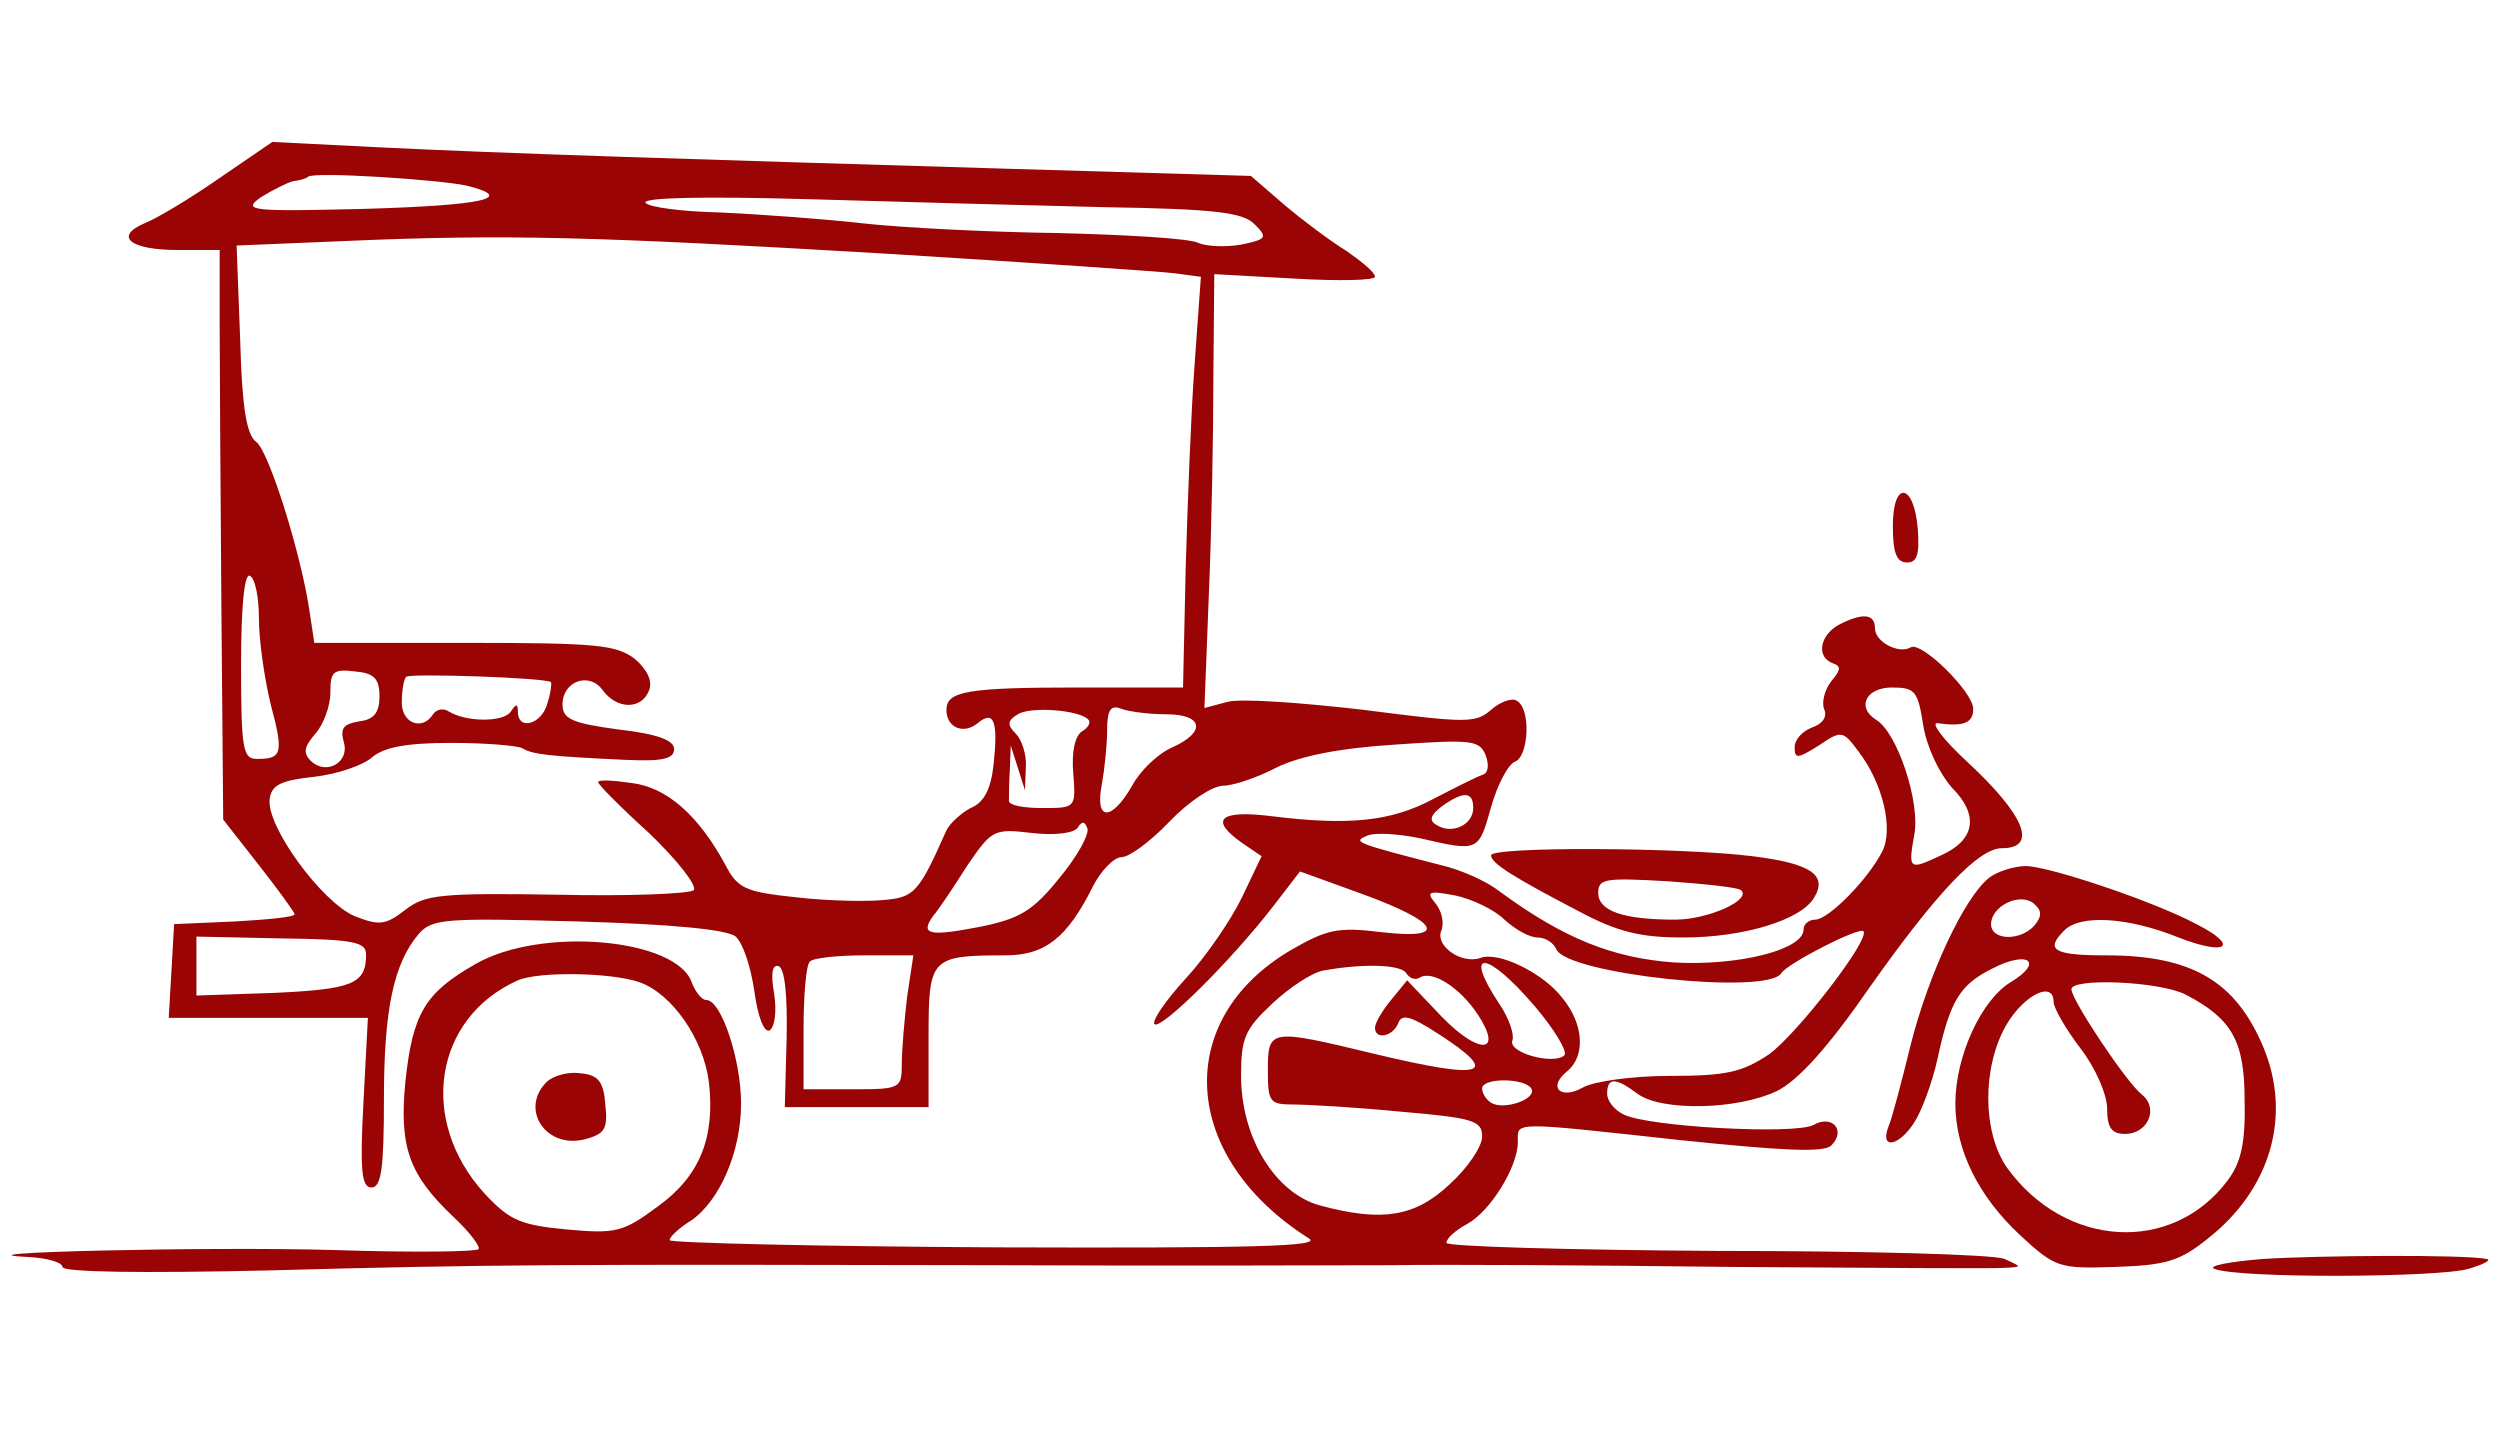
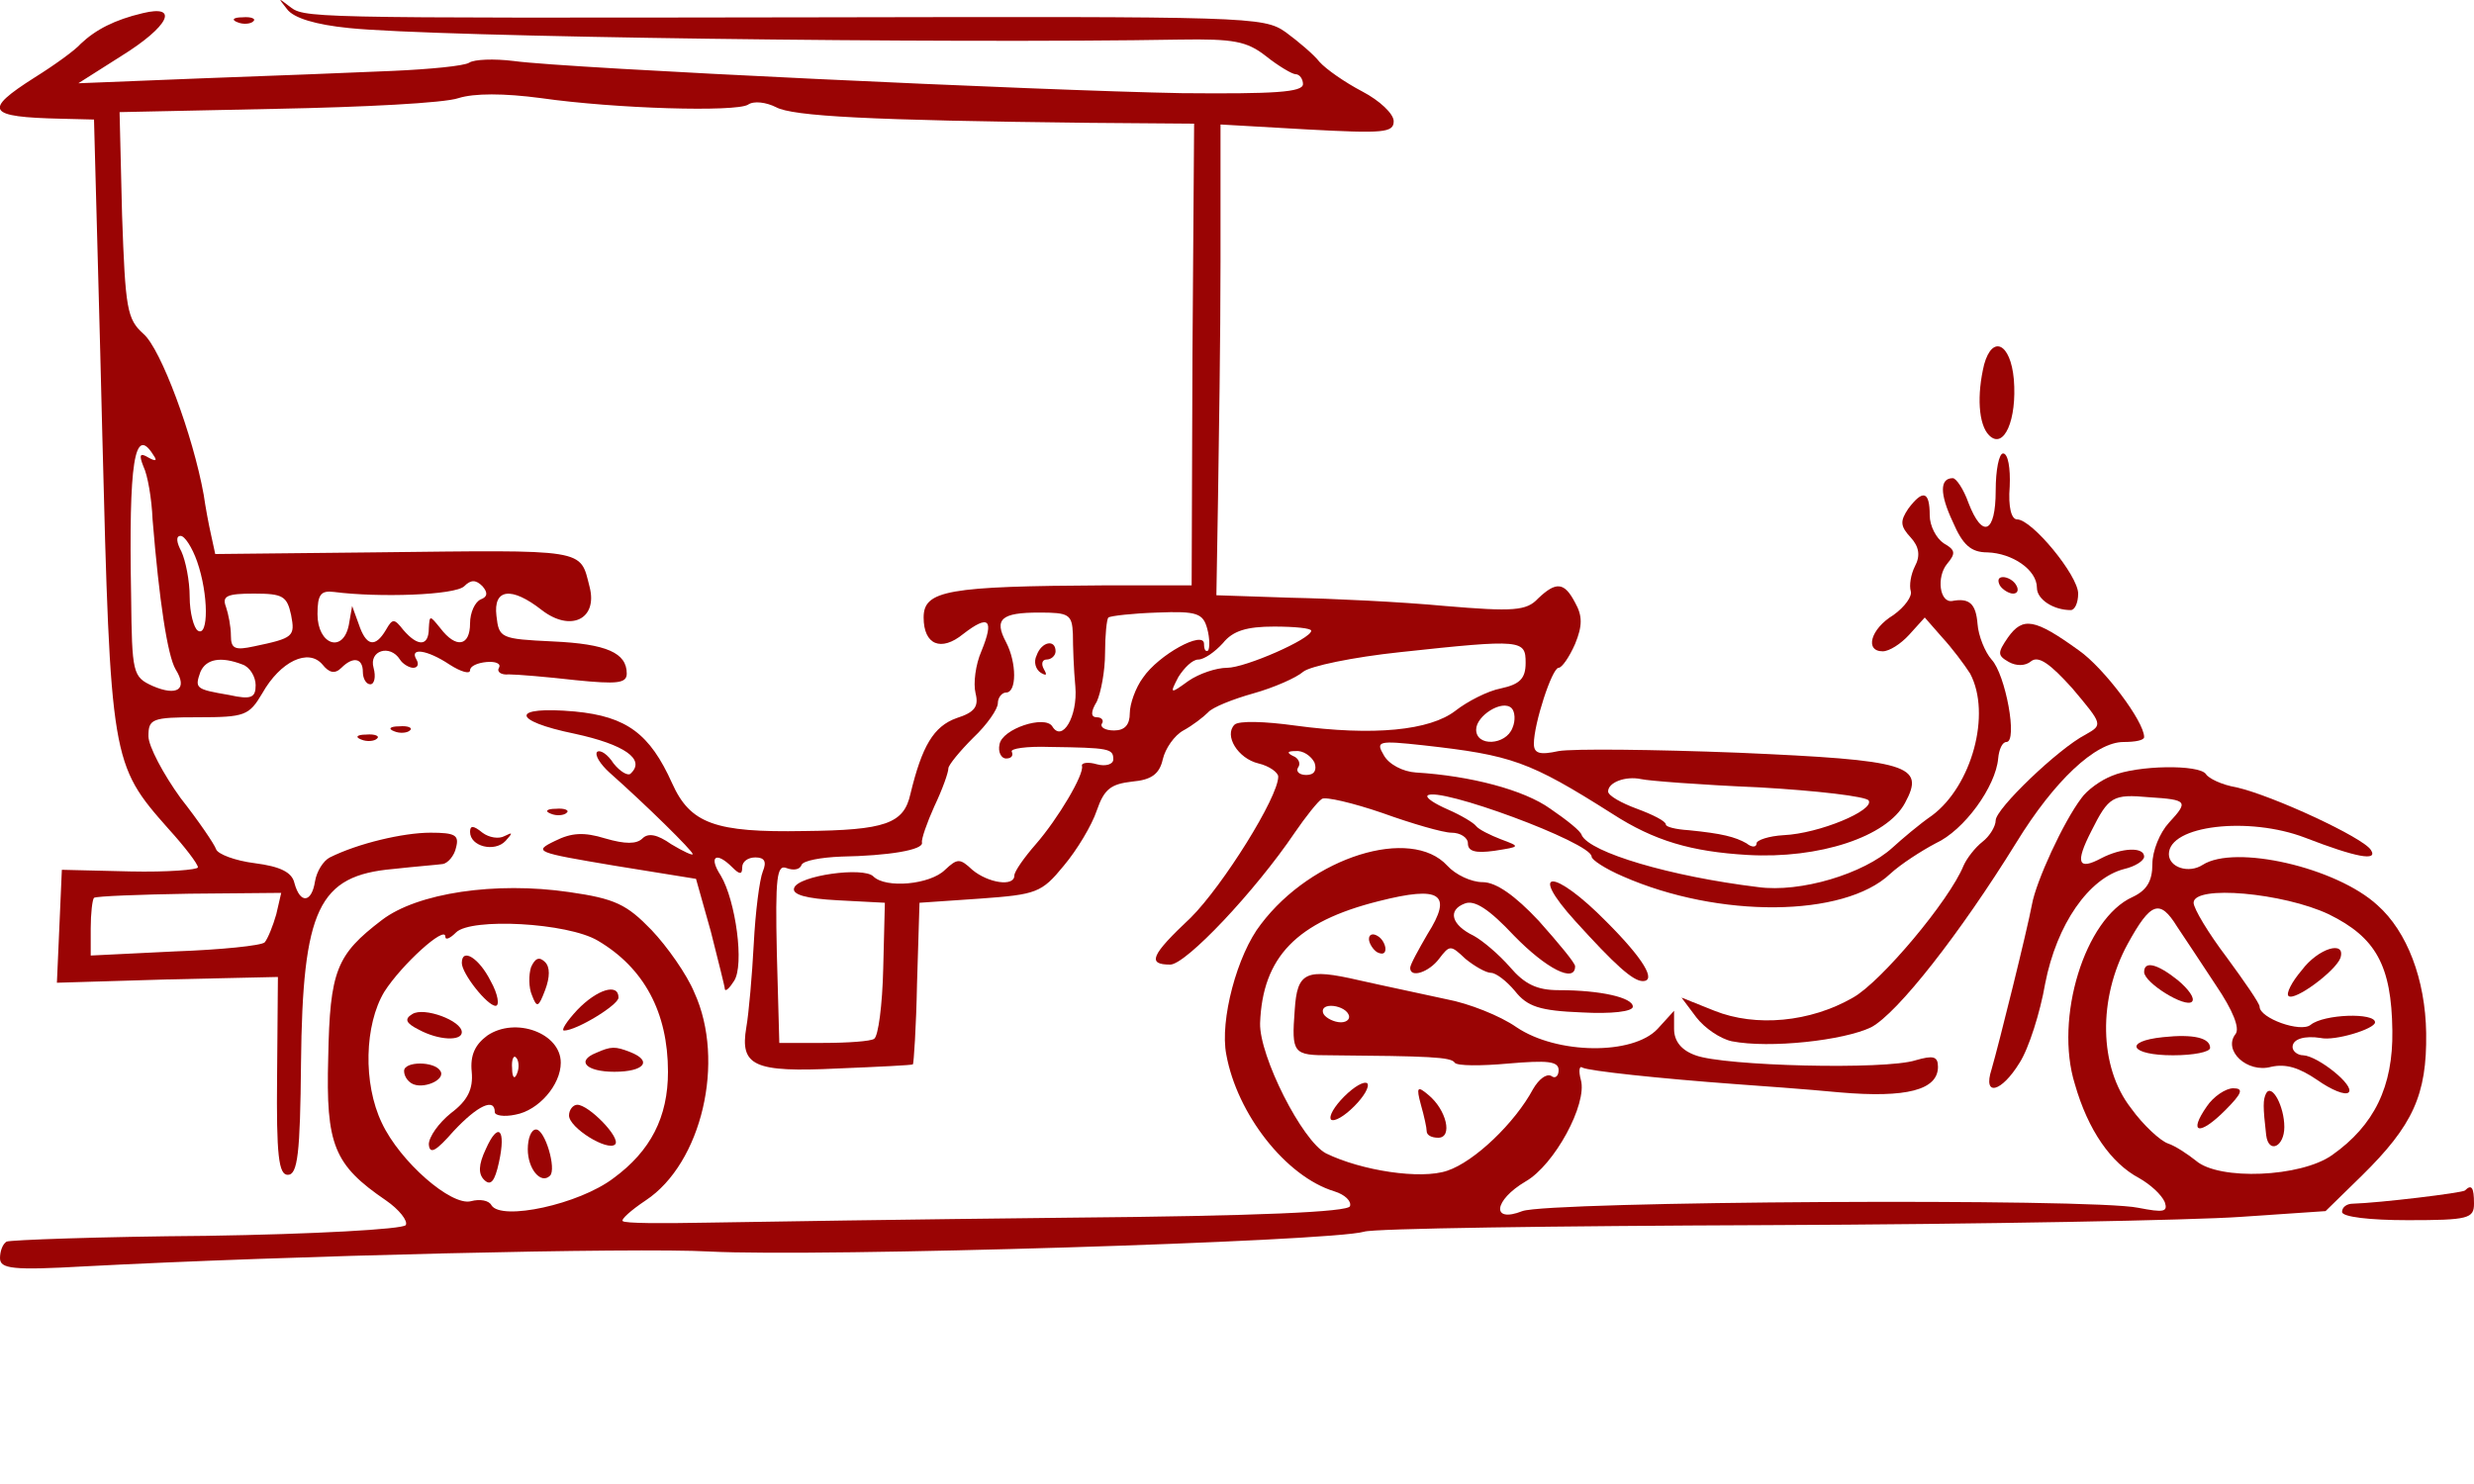
- <svg xmlns="http://www.w3.org/2000/svg" width="140px" height="80px" viewBox="0 0 140 80" version="1.1">
-   <g id="surface1">
-     <path style=" stroke:none;fill-rule:nonzero;fill:rgb(60.392%,1.569%,1.569%);fill-opacity:1;" d="M 12.25 10 C 10.602 11.148 8.75 12.25 8.102 12.5 C 6.352 13.25 7.301 14 9.949 14 L 12.301 14 L 12.301 18.102 C 12.301 20.398 12.352 27.551 12.398 34.102 L 12.5 45.898 L 14.5 48.449 C 15.602 49.852 16.5 51.102 16.5 51.199 C 16.5 51.352 15 51.5 13.148 51.602 L 9.75 51.75 L 9.602 54.352 L 9.449 57 L 20.602 57 L 20.352 61.75 C 20.148 65.551 20.25 66.5 20.801 66.5 C 21.352 66.5 21.5 65.449 21.5 61.551 C 21.5 56.5 22.051 53.949 23.449 52.301 C 24.199 51.449 24.898 51.398 32.352 51.602 C 37.551 51.75 40.75 52.051 41.199 52.449 C 41.602 52.801 42.051 54.148 42.25 55.551 C 42.449 57 42.801 57.852 43.102 57.699 C 43.398 57.5 43.5 56.602 43.352 55.648 C 43.148 54.5 43.25 54 43.602 54.102 C 43.949 54.25 44.102 55.699 44.051 58.148 L 43.949 62 L 52 62 L 52 58.051 C 52 53.648 52.102 53.5 56.301 53.5 C 58.5 53.5 59.75 52.551 61.199 49.648 C 61.648 48.75 62.398 48 62.801 48 C 63.25 48 64.449 47.102 65.5 46 C 66.551 44.898 67.898 44 68.5 44 C 69.051 44 70.398 43.551 71.449 43 C 72.75 42.352 74.949 41.898 78.102 41.699 C 82.449 41.398 82.852 41.449 83.199 42.301 C 83.398 42.852 83.352 43.301 83 43.398 C 82.699 43.5 81.5 44.102 80.25 44.75 C 77.898 46 75.551 46.25 71.148 45.699 C 68.301 45.352 67.699 45.898 69.551 47.199 L 70.648 47.949 L 69.551 50.25 C 68.949 51.5 67.551 53.551 66.398 54.801 C 65.301 56 64.5 57.148 64.648 57.352 C 65 57.699 68.898 53.852 71.301 50.75 L 72.801 48.801 L 76.25 50.051 C 80.648 51.648 81.148 52.648 77.352 52.199 C 74.898 51.898 74.301 52.051 72.301 53.199 C 65.648 57.102 66.102 64.801 73.301 69.352 C 74.051 69.801 70.301 69.898 55.898 69.852 C 45.75 69.801 37.5 69.602 37.5 69.449 C 37.5 69.25 38.051 68.75 38.699 68.352 C 40.301 67.25 41.5 64.5 41.5 61.801 C 41.5 59.352 40.398 56 39.551 56 C 39.301 56 38.949 55.551 38.75 55.051 C 37.949 52.551 30.301 51.852 26.602 54 C 23.801 55.602 23.102 56.75 22.699 60.602 C 22.352 64.25 22.898 65.801 25.449 68.199 C 26.301 69 26.898 69.801 26.801 69.949 C 26.699 70.102 23.051 70.148 18.648 70 C 11.75 69.801 -3.352 70.148 1.648 70.398 C 2.648 70.449 3.5 70.699 3.5 70.949 C 3.5 71.25 8 71.301 14.898 71.148 C 27.602 70.801 31.352 70.801 56 70.852 C 65.5 70.898 75.398 70.852 78 70.852 C 80.602 70.801 89.148 70.852 97 70.949 C 104.852 71 111.699 71.051 112.25 71 C 113.25 70.949 113.25 70.949 112.25 70.5 C 111.699 70.25 104.449 70.051 96.148 70.051 C 87.801 70 81 69.801 81 69.602 C 81 69.352 81.5 68.898 82.148 68.551 C 83.449 67.852 85 65.352 85 63.949 C 85 62.801 84.5 62.801 94.148 63.852 C 99.898 64.449 102.148 64.551 102.551 64.148 C 103.398 63.301 102.602 62.398 101.551 63 C 100.5 63.551 92.199 63.102 90.898 62.398 C 90.398 62.148 90 61.648 90 61.25 C 90 60.301 90.5 60.352 91.699 61.25 C 93.051 62.25 97.301 62.148 99.5 61.102 C 100.699 60.5 102.352 58.699 104.801 55.148 C 108.449 50 110.801 47.5 112.102 47.5 C 114.148 47.5 113.398 45.648 110.102 42.602 C 108.801 41.398 108.102 40.449 108.5 40.5 C 109.949 40.699 110.5 40.5 110.5 39.699 C 110.5 38.75 107.602 35.898 107 36.25 C 106.352 36.648 105 35.949 105 35.199 C 105 34.352 104.301 34.301 102.949 35 C 101.898 35.602 101.699 36.801 102.648 37.148 C 103.102 37.301 103.102 37.5 102.551 38.148 C 102.199 38.602 102 39.301 102.148 39.699 C 102.352 40.148 102.051 40.551 101.449 40.75 C 100.949 40.949 100.5 41.398 100.5 41.852 C 100.5 42.5 100.648 42.5 101.852 41.75 C 103.102 40.898 103.199 40.898 104.051 42.051 C 105.449 43.852 106.051 46.449 105.398 47.699 C 104.602 49.25 102.398 51.5 101.648 51.5 C 101.301 51.5 101 51.75 101 52.051 C 101 53.199 97.301 54.102 93.75 53.898 C 90.301 53.648 87.551 52.551 83.949 49.898 C 83.25 49.352 81.801 48.699 80.699 48.449 C 75.852 47.199 75.75 47.148 76.551 46.801 C 77 46.602 78.352 46.699 79.551 46.949 C 82.801 47.699 82.801 47.699 83.5 45.199 C 83.852 43.949 84.449 42.801 84.852 42.648 C 85.602 42.352 85.75 39.699 84.949 39.25 C 84.699 39.051 84 39.301 83.5 39.75 C 82.648 40.5 82.148 40.5 76.352 39.75 C 72.898 39.352 69.5 39.102 68.75 39.301 L 67.449 39.648 L 67.699 33.199 C 67.852 29.648 67.949 24.199 67.949 21.051 L 68 15.352 L 72.5 15.602 C 75 15.75 77 15.699 77 15.5 C 77 15.25 76.25 14.648 75.398 14.051 C 74.5 13.5 72.898 12.301 71.898 11.449 L 70.051 9.852 L 56.398 9.449 C 38 8.898 28.398 8.602 21.25 8.25 L 15.25 7.949 Z M 26.148 10.398 C 28.949 11.102 27.051 11.5 20.352 11.699 C 14 11.852 13.551 11.801 14.602 11.051 C 15.25 10.648 16.051 10.25 16.398 10.148 C 16.801 10.102 17.148 10 17.25 9.898 C 17.551 9.602 24.551 10.051 26.148 10.398 Z M 61.852 11.602 C 68.051 11.699 69.602 11.898 70.25 12.551 C 71 13.301 70.949 13.398 69.5 13.699 C 68.648 13.852 67.551 13.801 67.102 13.602 C 66.648 13.352 63.102 13.148 59.25 13.051 C 55.398 13 50.449 12.75 48.25 12.5 C 46.051 12.25 42.5 12 40.352 11.898 C 38.199 11.852 36.301 11.602 36.148 11.352 C 36 11.051 39.648 11 45.051 11.148 C 50.102 11.301 57.648 11.5 61.852 11.602 Z M 49.5 14.199 C 57.602 14.699 64.949 15.199 65.75 15.301 L 67.25 15.5 L 66.898 20.398 C 66.699 23.051 66.5 28.25 66.398 31.852 L 66.25 38.5 L 60.398 38.5 C 54.199 38.5 53 38.699 53 39.75 C 53 40.75 53.949 41.148 54.75 40.5 C 55.648 39.75 55.898 40.352 55.648 42.75 C 55.5 44.199 55.102 44.949 54.352 45.25 C 53.801 45.551 53.199 46.102 53 46.5 C 51.449 50 51.199 50.25 49.5 50.398 C 48.551 50.5 46.301 50.449 44.602 50.25 C 41.699 49.949 41.301 49.75 40.602 48.398 C 39.102 45.648 37.352 44.102 35.398 43.852 C 34.352 43.699 33.5 43.648 33.5 43.801 C 33.5 43.949 34.801 45.25 36.398 46.699 C 37.949 48.199 39.051 49.602 38.852 49.852 C 38.602 50.051 35.148 50.199 31.148 50.102 C 24.648 50 23.801 50.102 22.699 50.949 C 21.602 51.801 21.25 51.852 19.852 51.301 C 18 50.5 14.898 46.25 15.102 44.75 C 15.199 43.949 15.75 43.699 17.602 43.5 C 18.898 43.352 20.352 42.852 20.852 42.398 C 21.5 41.852 22.75 41.602 25.25 41.602 C 27.148 41.602 28.949 41.75 29.25 41.898 C 29.801 42.25 30.75 42.352 35 42.551 C 37.102 42.648 37.75 42.5 37.75 41.949 C 37.75 41.449 36.801 41.102 34.648 40.852 C 32 40.5 31.5 40.25 31.5 39.449 C 31.5 38.148 33 37.602 33.75 38.648 C 34.551 39.75 35.949 39.75 36.352 38.648 C 36.551 38.148 36.25 37.5 35.551 36.898 C 34.5 36.102 33.398 36 26 36 L 17.602 36 L 17.352 34.352 C 16.898 31.102 15.051 25.25 14.352 24.75 C 13.801 24.352 13.551 22.801 13.449 19 L 13.25 13.75 L 19.25 13.5 C 28.352 13.102 33.398 13.25 49.5 14.199 Z M 14.5 34.648 C 14.5 35.852 14.801 37.949 15.148 39.398 C 15.898 42.199 15.801 42.5 14.398 42.5 C 13.602 42.5 13.5 42 13.5 37.199 C 13.5 33.852 13.699 32.051 14 32.25 C 14.301 32.398 14.5 33.5 14.5 34.648 Z M 21.25 39 C 21.25 39.898 20.949 40.301 20.102 40.398 C 19.199 40.551 19.051 40.801 19.25 41.551 C 19.602 42.699 18.25 43.449 17.398 42.602 C 16.949 42.148 17.051 41.801 17.648 41.102 C 18.102 40.602 18.5 39.551 18.5 38.801 C 18.5 37.602 18.648 37.449 19.898 37.602 C 20.949 37.699 21.25 38 21.25 39 Z M 30.852 38.199 C 30.898 38.25 30.852 38.801 30.648 39.398 C 30.352 40.551 29 40.949 29 39.852 C 29 39.398 28.898 39.398 28.602 39.852 C 28.199 40.449 26.148 40.449 25.148 39.852 C 24.852 39.648 24.449 39.699 24.25 40 C 23.648 40.949 22.5 40.5 22.5 39.352 C 22.5 38.699 22.602 38.051 22.75 37.898 C 23 37.699 30.551 37.949 30.852 38.199 Z M 107.699 40.602 C 107.898 41.852 108.602 43.301 109.301 44.102 C 110.852 45.648 110.602 47.051 108.699 47.898 C 106.898 48.75 106.852 48.699 107.199 46.75 C 107.551 44.949 106.25 41 105.051 40.301 C 103.949 39.602 104.5 38.5 105.949 38.5 C 107.25 38.5 107.398 38.699 107.699 40.602 Z M 60.949 40.301 C 61.102 40.449 60.949 40.75 60.602 40.949 C 60.199 41.199 60 42.102 60.102 43.301 C 60.25 45.25 60.25 45.25 58.352 45.25 C 57.352 45.25 56.5 45.102 56.5 44.852 C 56.5 44.648 56.5 43.898 56.551 43.102 L 56.602 41.75 L 57.398 44.25 L 57.449 42.949 C 57.5 42.25 57.199 41.398 56.898 41.102 C 56.398 40.602 56.398 40.352 57 40 C 57.699 39.551 60.449 39.75 60.949 40.301 Z M 65.301 40 C 67.398 40 67.551 41 65.648 41.852 C 64.852 42.199 63.852 43.148 63.398 44 C 62.25 46 61.301 46 61.699 43.949 C 61.852 43.102 62 41.699 62 40.898 C 62 39.75 62.199 39.449 62.801 39.699 C 63.25 39.852 64.352 40 65.301 40 Z M 82.5 45.25 C 82.5 46.199 81.301 46.75 80.449 46.199 C 80 45.949 80.102 45.648 80.75 45.148 C 81.949 44.301 82.5 44.301 82.5 45.25 Z M 59.301 49.199 C 57.852 51 57.102 51.449 54.898 51.898 C 52.051 52.449 51.5 52.352 52.25 51.301 C 52.551 50.949 53.398 49.699 54.148 48.5 C 55.551 46.449 55.648 46.398 57.801 46.648 C 59.102 46.801 60.148 46.648 60.352 46.352 C 60.602 45.949 60.75 46 60.898 46.398 C 61 46.75 60.301 48 59.301 49.199 Z M 84.25 51.5 C 84.852 52.051 85.648 52.5 86.102 52.5 C 86.551 52.5 87 52.801 87.148 53.148 C 87.699 54.551 99 55.75 99.75 54.5 C 100.102 53.949 104.102 51.898 104.352 52.148 C 104.75 52.602 100.602 57.949 99.051 59.051 C 97.551 60.051 96.648 60.25 93.5 60.25 C 91.449 60.25 89.25 60.551 88.648 60.898 C 87.398 61.602 86.648 60.898 87.75 60 C 88.801 59.148 88.699 57.352 87.5 55.898 C 86.449 54.5 83.898 53.25 82.898 53.648 C 81.852 54 80.398 53 80.699 52.148 C 80.898 51.699 80.75 51.051 80.398 50.602 C 79.852 49.949 79.949 49.852 81.5 50.148 C 82.449 50.352 83.699 50.949 84.25 51.5 Z M 20.5 53.449 C 20.5 55.102 19.75 55.398 15.352 55.602 L 11 55.75 L 11 52.449 L 15.75 52.551 C 19.801 52.602 20.5 52.75 20.5 53.449 Z M 50.801 55.801 C 50.648 57.102 50.5 58.801 50.5 59.551 C 50.5 60.949 50.449 61 47.75 61 L 45 61 L 45 57.602 C 45 55.699 45.148 54 45.352 53.852 C 45.5 53.648 46.898 53.5 48.398 53.5 L 51.148 53.5 Z M 78.75 54.5 C 78.949 54.801 79.25 54.898 79.5 54.75 C 80.199 54.301 81.75 55.301 82.75 56.801 C 84.199 59 82.852 59.102 80.75 56.949 L 78.801 54.898 L 77.898 56 C 77.398 56.602 77 57.301 77 57.551 C 77 58.25 78 58.051 78.301 57.301 C 78.5 56.75 79 56.898 80.551 57.898 C 84.102 60.199 83.148 60.5 76.898 59 C 71.102 57.602 71 57.602 71 59.949 C 71 61.699 71.102 61.852 72.398 61.852 C 73.148 61.852 75.852 62 78.398 62.25 C 82.5 62.602 83 62.75 83 63.648 C 83 64.199 82.199 65.398 81.199 66.301 C 79.25 68.148 77.398 68.449 73.898 67.5 C 71.398 66.801 69.5 63.699 69.5 60.25 C 69.5 58.148 69.699 57.648 71.25 56.199 C 72.199 55.301 73.5 54.449 74.102 54.352 C 76.301 53.949 78.449 54 78.75 54.5 Z M 85.949 56.352 C 87.051 57.648 87.801 58.898 87.602 59.102 C 87 59.648 84.398 58.949 84.699 58.25 C 84.801 57.898 84.5 57 83.949 56.199 C 81.898 53.102 83.25 53.199 85.949 56.352 Z M 35.801 55 C 37.648 55.648 39.398 58.199 39.699 60.602 C 40.051 63.699 39.199 65.852 36.852 67.551 C 34.898 69 34.5 69.102 31.75 68.852 C 29.148 68.602 28.551 68.352 27.148 66.852 C 23.398 62.75 24.301 57 29 54.898 C 30.148 54.398 34.199 54.449 35.801 55 Z M 85.75 60.949 C 86.102 61.551 84.199 62.199 83.5 61.75 C 83.25 61.602 83 61.25 83 60.949 C 83 60.352 85.352 60.352 85.75 60.949 Z M 85.75 60.949 " />
-     <path style=" stroke:none;fill-rule:nonzero;fill:rgb(60.392%,1.569%,1.569%);fill-opacity:1;" d="M 30.602 60.602 C 29.102 62.102 30.551 64.352 32.75 63.801 C 33.852 63.5 34.051 63.25 33.898 61.852 C 33.801 60.551 33.5 60.199 32.5 60.102 C 31.801 60 30.949 60.25 30.602 60.602 Z M 30.602 60.602 " />
-     <path style=" stroke:none;fill-rule:nonzero;fill:rgb(60.392%,1.569%,1.569%);fill-opacity:1;" d="M 106 29.449 C 106 30.949 106.199 31.5 106.801 31.5 C 107.352 31.5 107.5 31.051 107.398 29.648 C 107.199 27.051 106 26.852 106 29.449 Z M 106 29.449 " />
-     <path style=" stroke:none;fill-rule:nonzero;fill:rgb(60.392%,1.569%,1.569%);fill-opacity:1;" d="M 83.5 47.898 C 83.5 48.352 84.801 49.148 88.449 51.051 C 90.602 52.199 91.898 52.5 94.25 52.5 C 97.699 52.5 100.898 51.5 101.602 50.25 C 102.352 49 101.398 48.352 98.148 47.949 C 94.199 47.449 83.5 47.398 83.5 47.898 Z M 97.5 49.852 C 98.102 50.398 95.648 51.5 93.801 51.5 C 90.852 51.5 89.5 51 89.5 50 C 89.5 49.199 89.898 49.148 93.398 49.352 C 95.5 49.5 97.352 49.699 97.5 49.852 Z M 97.5 49.852 " />
-     <path style=" stroke:none;fill-rule:nonzero;fill:rgb(60.392%,1.569%,1.569%);fill-opacity:1;" d="M 111.398 49.148 C 110 50.25 108 54.551 107 58.5 C 106.5 60.551 105.949 62.648 105.75 63.102 C 105.25 64.398 106.352 64.199 107.199 62.852 C 107.602 62.25 108.199 60.648 108.5 59.301 C 109.199 56.051 109.75 55.148 111.551 54.25 C 113.551 53.199 114.5 53.852 112.602 55 C 110.949 56 109.5 59.148 109.5 61.801 C 109.5 64.398 110.801 67 113.102 69.148 C 115.102 71 115.301 71.051 118.449 70.949 C 121.25 70.852 122.051 70.648 123.648 69.352 C 127.148 66.602 128.352 62.5 126.75 58.648 C 125.199 54.949 122.75 53.5 117.949 53.5 C 115 53.5 114.5 53.199 115.602 52.102 C 116.5 51.199 119.148 51.352 122 52.5 C 124.699 53.551 125.449 53 123 51.75 C 120.551 50.449 114.699 48.5 113.449 48.5 C 112.801 48.5 111.852 48.801 111.398 49.148 Z M 113.949 51.801 C 113.199 52.699 111.5 52.699 111.5 51.75 C 111.5 50.75 113.102 49.949 113.898 50.602 C 114.352 51 114.352 51.301 113.949 51.801 Z M 122.398 55.699 C 125 57.051 125.699 58.301 125.699 61.648 C 125.75 64 125.5 65.102 124.75 66.102 C 121.648 70.25 115.648 69.898 112.398 65.398 C 111 63.398 111 59.75 112.352 57.398 C 113.352 55.699 115 54.898 115 56.102 C 115 56.449 115.699 57.648 116.5 58.699 C 117.352 59.801 118 61.301 118 62.102 C 118 63.148 118.25 63.5 119 63.5 C 120.301 63.5 120.898 62.051 119.949 61.301 C 119.102 60.648 116 56 116 55.398 C 116 54.75 120.949 54.949 122.398 55.699 Z M 122.398 55.699 " />
-     <path style=" stroke:none;fill-rule:nonzero;fill:rgb(60.392%,1.569%,1.569%);fill-opacity:1;" d="M 126.75 70.5 C 124.852 70.648 123.602 70.898 124 71.051 C 125.25 71.602 136.602 71.551 138.25 71.051 C 139.102 70.801 139.551 70.551 139.25 70.5 C 138 70.25 129.898 70.301 126.75 70.5 Z M 126.75 70.5 " />
+ <svg xmlns="http://www.w3.org/2000/svg" version="1.0" width="300pt" height="180pt" viewBox="0 0 300 180" preserveAspectRatio="xMidYMid meet">
+   <g transform="translate(0,180) scale(0.1,-0.1)" fill="#9a0404" stroke="none">
+     <path d="M348 1789 c8 -11 35 -19 75 -23 104 -11 726 -19 1008 -14 65 1 81 -2 104 -20 15 -12 32 -22 36 -22 5 0 9 -6 9 -12 0 -10 -35 -12 -147 -11 -167 3 -745 30 -810 39 -24 3 -48 2 -54 -2 -6 -4 -48 -8 -93 -10 -44 -2 -148 -6 -231 -9 l-150 -6 52 33 c58 36 71 63 26 52 -34 -8 -57 -20 -75 -37 -7 -8 -32 -26 -56 -41 -63 -40 -58 -48 32 -50 l40 -1 2 -75 c1 -41 5 -178 8 -305 10 -397 11 -402 80 -480 20 -22 36 -43 36 -47 0 -3 -37 -6 -82 -5 l-83 2 -3 -69 -3 -68 134 4 134 3 -1 -120 c-1 -97 2 -120 13 -120 12 0 15 26 16 135 2 188 21 228 112 236 27 3 53 5 60 6 6 1 14 10 16 20 4 15 -1 18 -31 18 -33 0 -88 -13 -122 -30 -8 -4 -16 -17 -18 -29 -4 -26 -18 -28 -25 -2 -3 13 -17 20 -48 24 -24 3 -45 11 -47 17 -2 6 -21 34 -43 62 -21 29 -39 63 -39 75 0 21 4 23 60 23 57 0 62 2 78 29 22 39 56 55 73 35 8 -10 15 -12 23 -4 14 14 26 12 26 -5 0 -8 4 -15 9 -15 5 0 7 9 4 20 -6 21 20 29 32 10 3 -5 11 -10 16 -10 6 0 7 5 4 10 -9 15 13 12 40 -6 14 -9 25 -12 25 -7 0 5 9 9 20 10 11 1 18 -2 15 -7 -3 -5 3 -9 12 -8 10 0 46 -3 81 -7 50 -5 62 -4 62 8 0 25 -24 36 -90 39 -63 3 -65 4 -68 31 -4 33 18 36 55 7 35 -27 68 -11 58 28 -12 47 -1 45 -262 42 l-192 -2 -5 23 c-3 13 -7 35 -9 49 -13 72 -52 177 -73 195 -20 18 -22 30 -26 145 l-3 124 190 4 c105 2 204 7 221 13 19 6 55 6 100 0 91 -13 236 -17 251 -8 7 5 22 3 34 -3 20 -11 113 -16 380 -19 l127 -1 -2 -280 -1 -280 -105 0 c-191 -1 -220 -6 -220 -39 0 -33 21 -42 48 -20 31 24 38 18 22 -21 -7 -16 -10 -39 -7 -51 4 -16 -1 -23 -23 -30 -28 -10 -42 -34 -56 -92 -8 -36 -30 -44 -129 -45 -108 -2 -138 9 -160 58 -27 60 -55 81 -118 87 -78 7 -78 -11 0 -27 60 -13 86 -31 68 -48 -3 -4 -13 2 -21 12 -7 11 -16 17 -20 14 -3 -4 4 -15 15 -25 44 -39 101 -95 101 -99 0 -2 -11 3 -26 12 -17 12 -28 14 -35 7 -7 -7 -21 -7 -45 0 -26 8 -41 7 -61 -3 -27 -13 -23 -14 72 -30 l99 -16 18 -64 c9 -36 17 -67 17 -70 1 -3 6 2 11 10 13 19 2 98 -16 128 -15 23 -6 30 14 10 9 -9 12 -9 12 0 0 7 7 12 16 12 11 0 14 -5 9 -17 -4 -10 -9 -49 -11 -88 -2 -38 -6 -84 -9 -101 -8 -47 9 -55 111 -50 49 2 90 4 91 5 1 1 4 45 5 98 l3 98 73 5 c69 5 75 7 102 40 16 19 34 49 40 67 9 26 17 32 43 35 23 2 33 9 37 27 3 13 14 29 25 35 11 6 24 16 30 22 5 6 30 16 55 23 25 7 52 19 60 26 8 7 61 18 118 24 148 16 152 15 152 -13 0 -19 -7 -26 -30 -31 -16 -3 -41 -16 -55 -27 -31 -24 -99 -31 -195 -18 -36 5 -68 6 -73 1 -13 -13 4 -41 29 -47 13 -3 24 -11 24 -16 0 -25 -67 -132 -106 -171 -49 -46 -53 -57 -25 -57 19 0 103 89 151 160 13 19 28 38 33 41 4 3 38 -5 73 -17 36 -13 74 -24 84 -24 11 0 20 -6 20 -13 0 -10 10 -12 32 -9 32 5 32 5 8 14 -13 5 -27 12 -30 16 -3 4 -18 13 -34 20 -16 7 -27 14 -25 17 12 12 199 -57 199 -74 0 -4 17 -15 38 -24 116 -51 268 -50 324 3 13 12 38 28 55 37 35 16 73 69 76 103 1 11 5 20 10 20 14 0 -1 82 -18 100 -8 9 -16 29 -17 43 -2 25 -10 32 -31 28 -15 -2 -19 29 -6 45 11 13 10 17 -4 25 -9 6 -17 21 -17 34 0 29 -8 32 -26 8 -10 -15 -10 -21 3 -35 10 -11 12 -22 5 -35 -5 -10 -7 -23 -5 -30 2 -6 -7 -19 -21 -29 -28 -17 -35 -44 -13 -44 8 0 22 9 32 20 l19 21 21 -24 c12 -13 27 -33 34 -44 26 -49 2 -136 -46 -172 -16 -11 -37 -29 -48 -39 -35 -32 -112 -55 -163 -48 -107 13 -204 42 -214 63 -1 5 -19 19 -38 32 -32 23 -97 40 -163 44 -16 1 -33 10 -39 21 -10 17 -7 18 48 12 107 -12 128 -19 229 -83 51 -33 96 -46 164 -50 87 -5 169 22 191 63 25 46 5 52 -202 61 -103 4 -201 5 -218 2 -23 -5 -30 -3 -30 9 0 24 22 92 30 92 4 0 13 13 20 29 9 22 9 34 0 50 -13 25 -23 26 -45 5 -14 -15 -30 -16 -113 -9 -53 5 -137 9 -187 10 l-90 3 2 118 c1 66 3 194 3 286 l0 167 105 -6 c93 -5 105 -4 105 10 0 9 -17 25 -38 36 -21 11 -44 27 -52 36 -7 9 -26 25 -41 36 -27 19 -45 19 -566 18 -638 -1 -623 -1 -643 14 -13 10 -13 10 -2 -4z m-162 -541 c5 -7 3 -8 -6 -3 -10 6 -12 4 -6 -11 5 -10 10 -39 11 -64 8 -98 18 -165 28 -182 15 -24 2 -33 -28 -20 -24 11 -25 15 -26 109 -3 163 4 208 27 171z m53 -129 c14 -40 14 -92 1 -84 -5 3 -10 22 -10 41 0 20 -5 44 -10 55 -6 11 -7 19 -1 19 5 0 14 -14 20 -31z m344 -46 c-7 -3 -13 -16 -13 -29 0 -28 -17 -31 -36 -6 -13 16 -13 16 -14 0 0 -22 -13 -23 -31 -2 -11 14 -13 14 -21 0 -13 -22 -24 -20 -33 7 l-8 22 -4 -23 c-7 -35 -38 -24 -38 13 0 24 4 29 20 27 54 -7 147 -4 158 7 8 8 14 8 22 0 7 -8 6 -13 -2 -16z m-230 -19 c5 -26 3 -28 -45 -38 -23 -5 -28 -3 -28 13 0 11 -3 26 -6 35 -5 13 1 16 34 16 35 0 40 -3 45 -26z m948 -23 c0 -14 1 -43 3 -64 3 -36 -16 -68 -28 -48 -9 14 -61 -3 -64 -22 -2 -9 2 -17 8 -17 6 0 9 3 7 8 -3 4 18 7 46 6 72 -1 77 -2 77 -15 0 -6 -9 -9 -20 -6 -10 3 -19 2 -18 -2 3 -10 -29 -64 -56 -95 -14 -16 -26 -33 -26 -38 0 -14 -32 -9 -51 7 -15 14 -18 14 -33 0 -18 -18 -72 -23 -87 -8 -12 12 -91 1 -96 -14 -3 -8 14 -13 53 -15 l57 -3 -2 -80 c-1 -44 -6 -82 -11 -85 -4 -3 -32 -5 -62 -5 l-53 0 -3 109 c-2 92 0 108 12 103 8 -3 16 -2 18 4 2 5 23 9 48 10 57 1 100 8 98 17 -1 4 6 24 15 44 10 21 17 41 17 46 0 4 14 21 30 37 17 16 30 35 30 42 0 7 5 13 10 13 13 0 13 36 0 61 -15 28 -6 36 40 36 36 0 40 -2 41 -26z m163 6 c3 -11 3 -23 1 -26 -3 -2 -5 1 -5 8 0 17 -55 -13 -74 -41 -9 -12 -16 -32 -16 -43 0 -14 -6 -21 -19 -21 -11 0 -17 4 -15 8 3 4 0 8 -6 8 -7 0 -8 6 0 19 5 11 10 37 10 59 0 21 2 41 4 43 3 2 29 5 59 6 49 2 56 -1 61 -20z m126 -2 c0 -10 -80 -45 -102 -45 -13 0 -34 -7 -47 -16 -22 -16 -23 -16 -12 5 7 11 17 21 24 21 7 0 20 9 30 20 12 15 29 20 62 20 25 0 45 -2 45 -5z m-1296 -41 c9 -3 16 -15 16 -25 0 -15 -5 -18 -32 -12 -41 7 -42 8 -35 28 7 16 25 19 51 9z m1540 -77 c-8 -21 -44 -23 -44 -2 0 17 32 37 43 26 4 -4 5 -15 1 -24z m-240 -42 c3 -9 0 -15 -10 -15 -8 0 -13 4 -10 9 4 5 0 12 -6 14 -8 4 -7 6 3 6 9 1 19 -6 23 -14z m539 -30 c70 -4 130 -11 133 -16 7 -12 -60 -40 -103 -42 -18 -1 -33 -6 -33 -10 0 -5 -6 -5 -12 0 -14 8 -30 12 -70 16 -16 1 -28 4 -28 7 0 4 -16 12 -35 19 -19 7 -35 16 -35 21 0 11 21 19 40 15 8 -2 72 -7 143 -10z m-1798 -154 c-4 -14 -10 -29 -14 -34 -4 -4 -53 -9 -109 -11 l-102 -5 0 33 c0 18 2 35 4 37 3 2 55 4 116 5 l111 1 -6 -26z" />
+     <path d="M1257 1005 c-4 -8 -1 -17 5 -21 7 -4 8 -3 4 4 -4 7 -2 12 3 12 6 0 11 5 11 10 0 15 -17 12 -23 -5z" />
+     <path d="M288 1773 c7 -3 16 -2 19 1 4 3 -2 6 -13 5 -11 0 -14 -3 -6 -6z" />
+     <path d="M2406 1358 c-9 -37 -7 -73 6 -86 18 -18 34 19 30 68 -4 44 -26 54 -36 18z" />
+     <path d="M2420 1205 c0 -52 -16 -59 -33 -15 -6 17 -15 30 -19 30 -16 0 -16 -19 0 -53 12 -28 22 -37 42 -37 30 -1 60 -21 60 -43 0 -14 20 -27 41 -27 5 0 9 9 9 20 0 22 -56 90 -74 90 -7 0 -11 15 -9 40 1 22 -2 40 -8 40 -5 0 -9 -20 -9 -45z" />
+     <path d="M2425 1090 c3 -5 11 -10 16 -10 6 0 7 5 4 10 -3 6 -11 10 -16 10 -6 0 -7 -4 -4 -10z" />
+     <path d="M2435 1027 c-13 -19 -13 -22 1 -30 9 -5 20 -5 27 1 9 7 23 -3 50 -33 37 -44 37 -44 16 -56 -33 -17 -109 -90 -109 -104 0 -7 -7 -19 -16 -26 -9 -7 -19 -20 -23 -29 -17 -42 -100 -141 -134 -160 -52 -30 -118 -36 -168 -16 l-40 16 18 -24 c10 -13 29 -26 43 -29 46 -9 136 1 169 17 32 17 108 114 176 224 46 75 96 122 130 122 14 0 25 2 25 6 0 19 -49 84 -79 105 -54 39 -68 41 -86 16z" />
+     <path d="M478 913 c7 -3 16 -2 19 1 4 3 -2 6 -13 5 -11 0 -14 -3 -6 -6z" />
+     <path d="M438 903 c7 -3 16 -2 19 1 4 3 -2 6 -13 5 -11 0 -14 -3 -6 -6z" />
+     <path d="M2561 859 c-13 -5 -30 -17 -37 -27 -22 -29 -55 -101 -60 -129 -6 -32 -40 -169 -49 -200 -11 -34 12 -28 34 8 11 17 25 61 31 96 14 72 53 128 96 139 13 3 24 10 24 15 0 12 -27 11 -52 -2 -28 -15 -32 -6 -12 33 21 42 26 45 70 41 47 -3 48 -5 24 -31 -11 -12 -20 -34 -20 -50 0 -21 -7 -32 -24 -40 -58 -26 -95 -147 -70 -227 16 -56 44 -96 78 -114 14 -8 27 -20 31 -29 4 -12 -1 -13 -32 -7 -56 12 -715 8 -747 -4 -38 -15 -35 13 4 36 35 20 75 94 67 123 -3 11 -2 18 2 15 8 -4 91 -13 186 -20 28 -2 84 -6 126 -10 81 -7 119 3 119 31 0 13 -6 14 -27 8 -37 -12 -233 -7 -267 6 -17 6 -26 17 -26 32 l0 22 -20 -22 c-30 -32 -122 -31 -171 2 -20 14 -58 29 -85 34 -27 6 -75 16 -106 23 -65 15 -75 10 -78 -36 -4 -53 -2 -55 43 -55 119 -1 147 -2 151 -9 3 -4 32 -4 65 -1 47 4 61 3 61 -8 0 -7 -4 -11 -9 -7 -6 3 -15 -4 -22 -16 -22 -41 -71 -88 -104 -99 -32 -11 -104 0 -147 21 -29 15 -81 118 -80 158 3 80 44 123 144 148 75 19 90 9 59 -40 -11 -19 -21 -37 -21 -41 0 -13 23 -5 35 11 13 17 14 17 32 0 11 -9 25 -17 31 -17 6 0 19 -10 29 -22 15 -19 30 -24 81 -26 36 -2 62 1 62 7 0 11 -39 20 -90 20 -26 0 -41 7 -59 28 -13 15 -33 32 -44 38 -27 13 -32 31 -11 39 12 5 30 -7 60 -39 39 -40 74 -58 74 -37 0 4 -20 28 -44 55 -29 31 -52 47 -68 47 -14 0 -33 9 -43 20 -44 48 -164 11 -226 -71 -29 -37 -50 -117 -42 -158 13 -72 72 -148 131 -166 13 -4 21 -12 19 -18 -2 -7 -110 -12 -343 -14 -186 -2 -383 -5 -437 -6 -54 -1 -100 -1 -102 2 -2 2 10 13 28 25 68 45 97 169 59 252 -9 22 -33 56 -52 76 -30 31 -44 38 -100 46 -89 13 -184 -1 -227 -34 -55 -42 -63 -61 -65 -167 -3 -106 7 -130 70 -173 16 -11 27 -25 24 -30 -4 -5 -111 -11 -242 -13 -129 -1 -238 -5 -242 -7 -5 -3 -8 -12 -8 -20 0 -13 15 -15 103 -10 246 13 667 23 757 18 134 -7 752 12 794 24 10 4 231 7 490 8 259 1 517 6 573 10 l103 7 44 43 c62 61 79 98 78 173 -1 65 -23 123 -59 155 -50 46 -173 74 -212 49 -17 -11 -41 -3 -41 13 0 35 97 46 165 20 62 -24 89 -29 80 -15 -9 15 -119 66 -163 76 -18 3 -34 11 -37 16 -8 12 -83 11 -114 -2z m263 -168 c57 -28 76 -62 77 -141 1 -68 -22 -115 -73 -151 -38 -27 -137 -31 -165 -7 -10 8 -25 18 -34 21 -9 3 -30 22 -45 43 -39 50 -40 133 -4 199 28 51 39 55 60 21 8 -12 30 -45 47 -71 21 -31 29 -52 24 -59 -16 -20 14 -48 43 -40 18 4 34 -1 56 -16 17 -12 34 -19 38 -15 8 8 -37 44 -55 45 -7 0 -13 5 -13 10 0 10 15 14 34 11 17 -4 66 11 66 19 0 12 -62 10 -78 -3 -12 -10 -62 8 -62 22 0 4 -18 30 -40 60 -22 29 -40 59 -40 66 0 22 109 12 164 -14z m-2099 -32 c56 -33 85 -87 85 -159 0 -55 -21 -96 -66 -129 -42 -32 -136 -52 -148 -33 -3 6 -14 8 -25 5 -24 -6 -86 48 -108 95 -23 48 -21 119 3 159 21 33 74 81 74 67 0 -5 6 -2 13 5 18 18 135 12 172 -10z m910 -89 c3 -5 -1 -10 -9 -10 -8 0 -18 5 -21 10 -3 6 1 10 9 10 8 0 18 -4 21 -10z" />
+     <path d="M2791 623 c-12 -14 -19 -28 -16 -31 7 -7 57 30 63 46 7 22 -27 12 -47 -15z" />
+     <path d="M2600 621 c0 -13 50 -44 58 -36 4 4 -4 15 -17 26 -25 20 -41 24 -41 10z" />
+     <path d="M2623 542 c-49 -5 -40 -22 12 -22 25 0 45 4 45 9 0 12 -20 17 -57 13z" />
+     <path d="M2676 458 c-23 -33 -9 -36 22 -5 21 21 23 27 10 27 -9 0 -24 -10 -32 -22z" />
+     <path d="M2748 474 c-4 -8 -4 -16 0 -51 3 -23 22 -14 22 10 0 25 -15 53 -22 41z" />
+     <path d="M560 632 c0 -13 31 -52 41 -52 5 0 3 14 -6 30 -14 28 -35 41 -35 22z" />
+     <path d="M644 627 c-3 -9 -3 -25 1 -34 6 -16 8 -15 16 6 6 16 6 28 0 34 -7 7 -12 5 -17 -6z" />
+     <path d="M700 575 c-13 -14 -20 -25 -16 -25 15 0 66 31 66 40 0 18 -26 10 -50 -15z" />
+     <path d="M500 570 c-10 -6 -8 -11 8 -19 24 -13 52 -14 52 -3 0 14 -46 31 -60 22z" />
+     <path d="M591 544 c-15 -11 -21 -24 -19 -44 2 -21 -5 -35 -25 -50 -15 -12 -27 -29 -27 -38 1 -13 9 -8 30 16 29 31 50 41 50 23 0 -4 11 -6 25 -3 28 5 55 36 55 63 0 36 -55 56 -89 33z m36 -46 c-3 -8 -6 -5 -6 6 -1 11 2 17 5 13 3 -3 4 -12 1 -19z" />
+     <path d="M723 523 c-25 -10 -12 -23 22 -23 36 0 47 13 19 24 -18 7 -23 7 -41 -1z" />
+     <path d="M490 501 c0 -6 4 -12 9 -15 13 -8 42 4 35 15 -7 12 -44 12 -44 0z" />
+     <path d="M690 447 c0 -15 47 -44 56 -35 7 8 -32 48 -46 48 -5 0 -10 -6 -10 -13z" />
+     <path d="M589 406 c-9 -19 -9 -30 -2 -37 8 -8 13 -2 18 21 9 41 -1 50 -16 16z" />
+     <path d="M640 406 c0 -24 16 -43 27 -32 8 8 -6 56 -17 56 -6 0 -10 -11 -10 -24z" />
+     <path d="M668 813 c7 -3 16 -2 19 1 4 3 -2 6 -13 5 -11 0 -14 -3 -6 -6z" />
+     <path d="M570 791 c0 -18 30 -25 43 -11 9 10 9 11 -1 6 -7 -4 -19 -2 -27 4 -11 9 -15 9 -15 1z" />
+     <path d="M1910 683 c48 -53 70 -73 82 -73 17 0 1 27 -44 72 -64 65 -96 65 -38 1z" />
+     <path d="M1660 661 c0 -5 5 -13 10 -16 6 -3 10 -2 10 4 0 5 -4 13 -10 16 -5 3 -10 2 -10 -4z" />
+     <path d="M1630 470 c-12 -12 -19 -24 -16 -28 4 -3 16 4 28 16 12 12 19 24 16 28 -4 3 -16 -4 -28 -16z" />
+     <path d="M1723 460 c4 -14 7 -28 7 -32 0 -5 6 -8 14 -8 18 0 10 34 -12 52 -13 11 -15 10 -9 -12z" />
+     <path d="M2989 356 c-4 -3 -103 -15 -136 -16 -7 0 -13 -4 -13 -10 0 -6 33 -10 80 -10 73 0 80 2 80 20 0 20 -3 24 -11 16z" />
  </g>
</svg>
